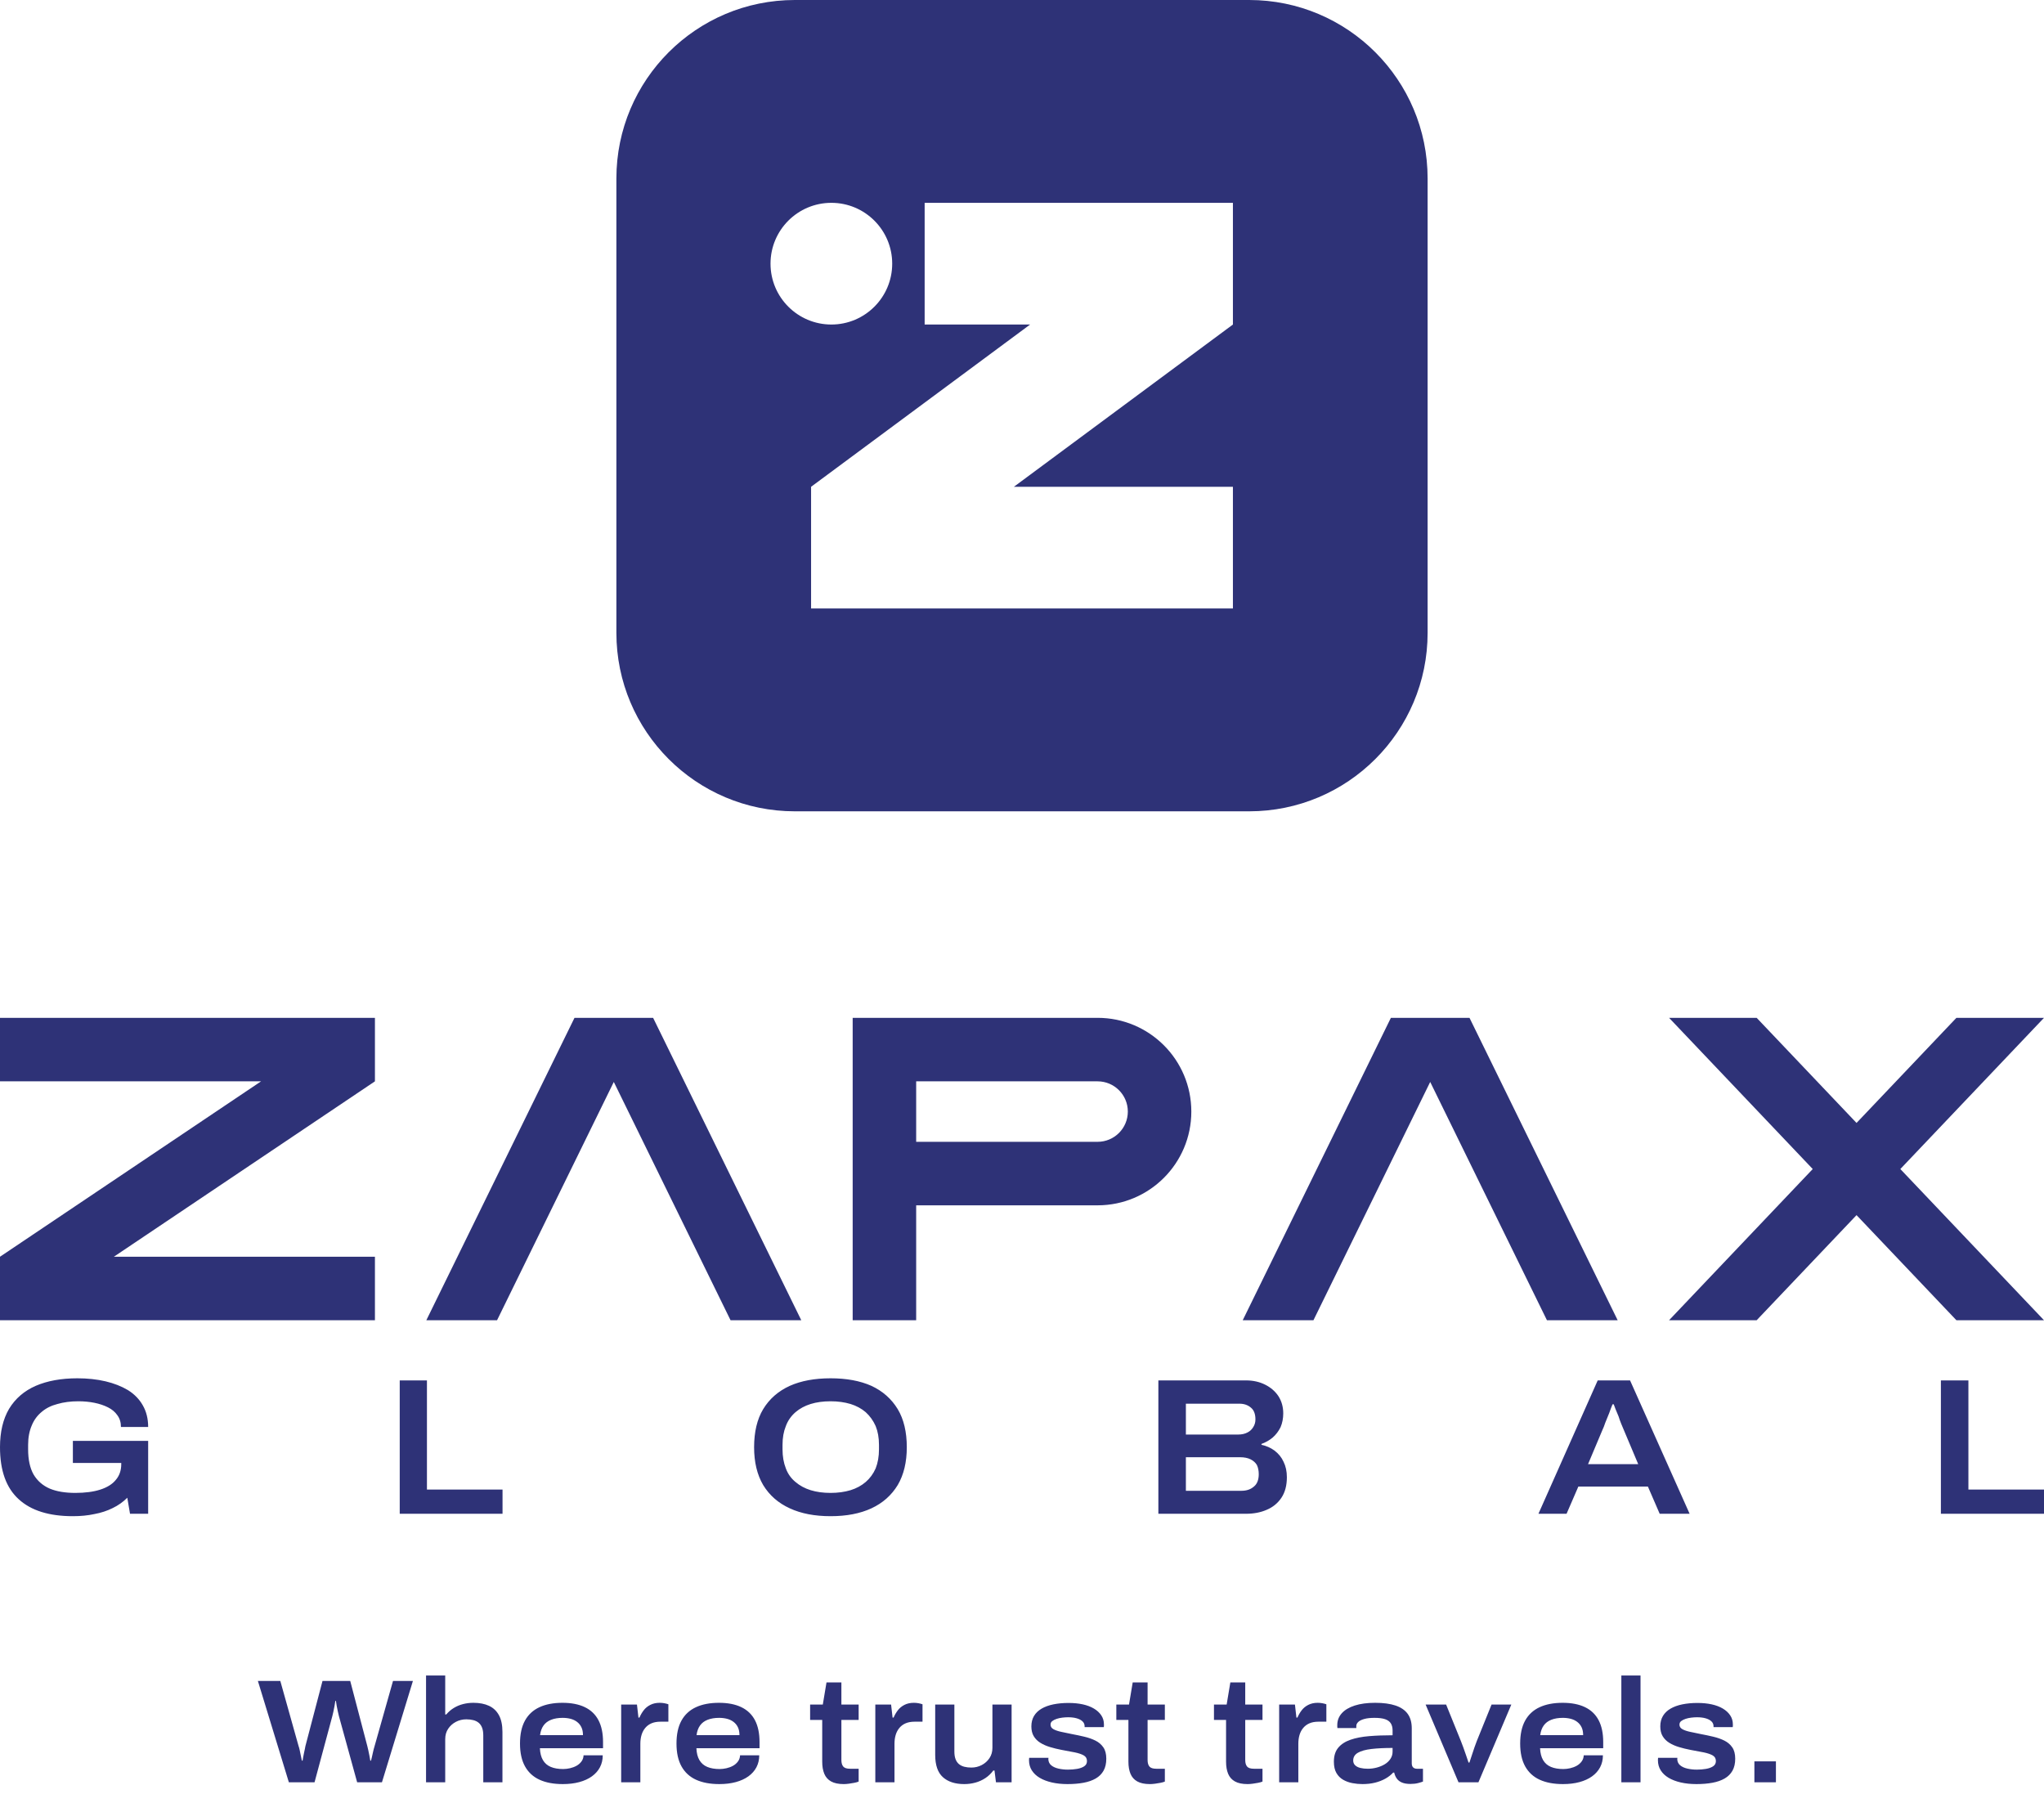
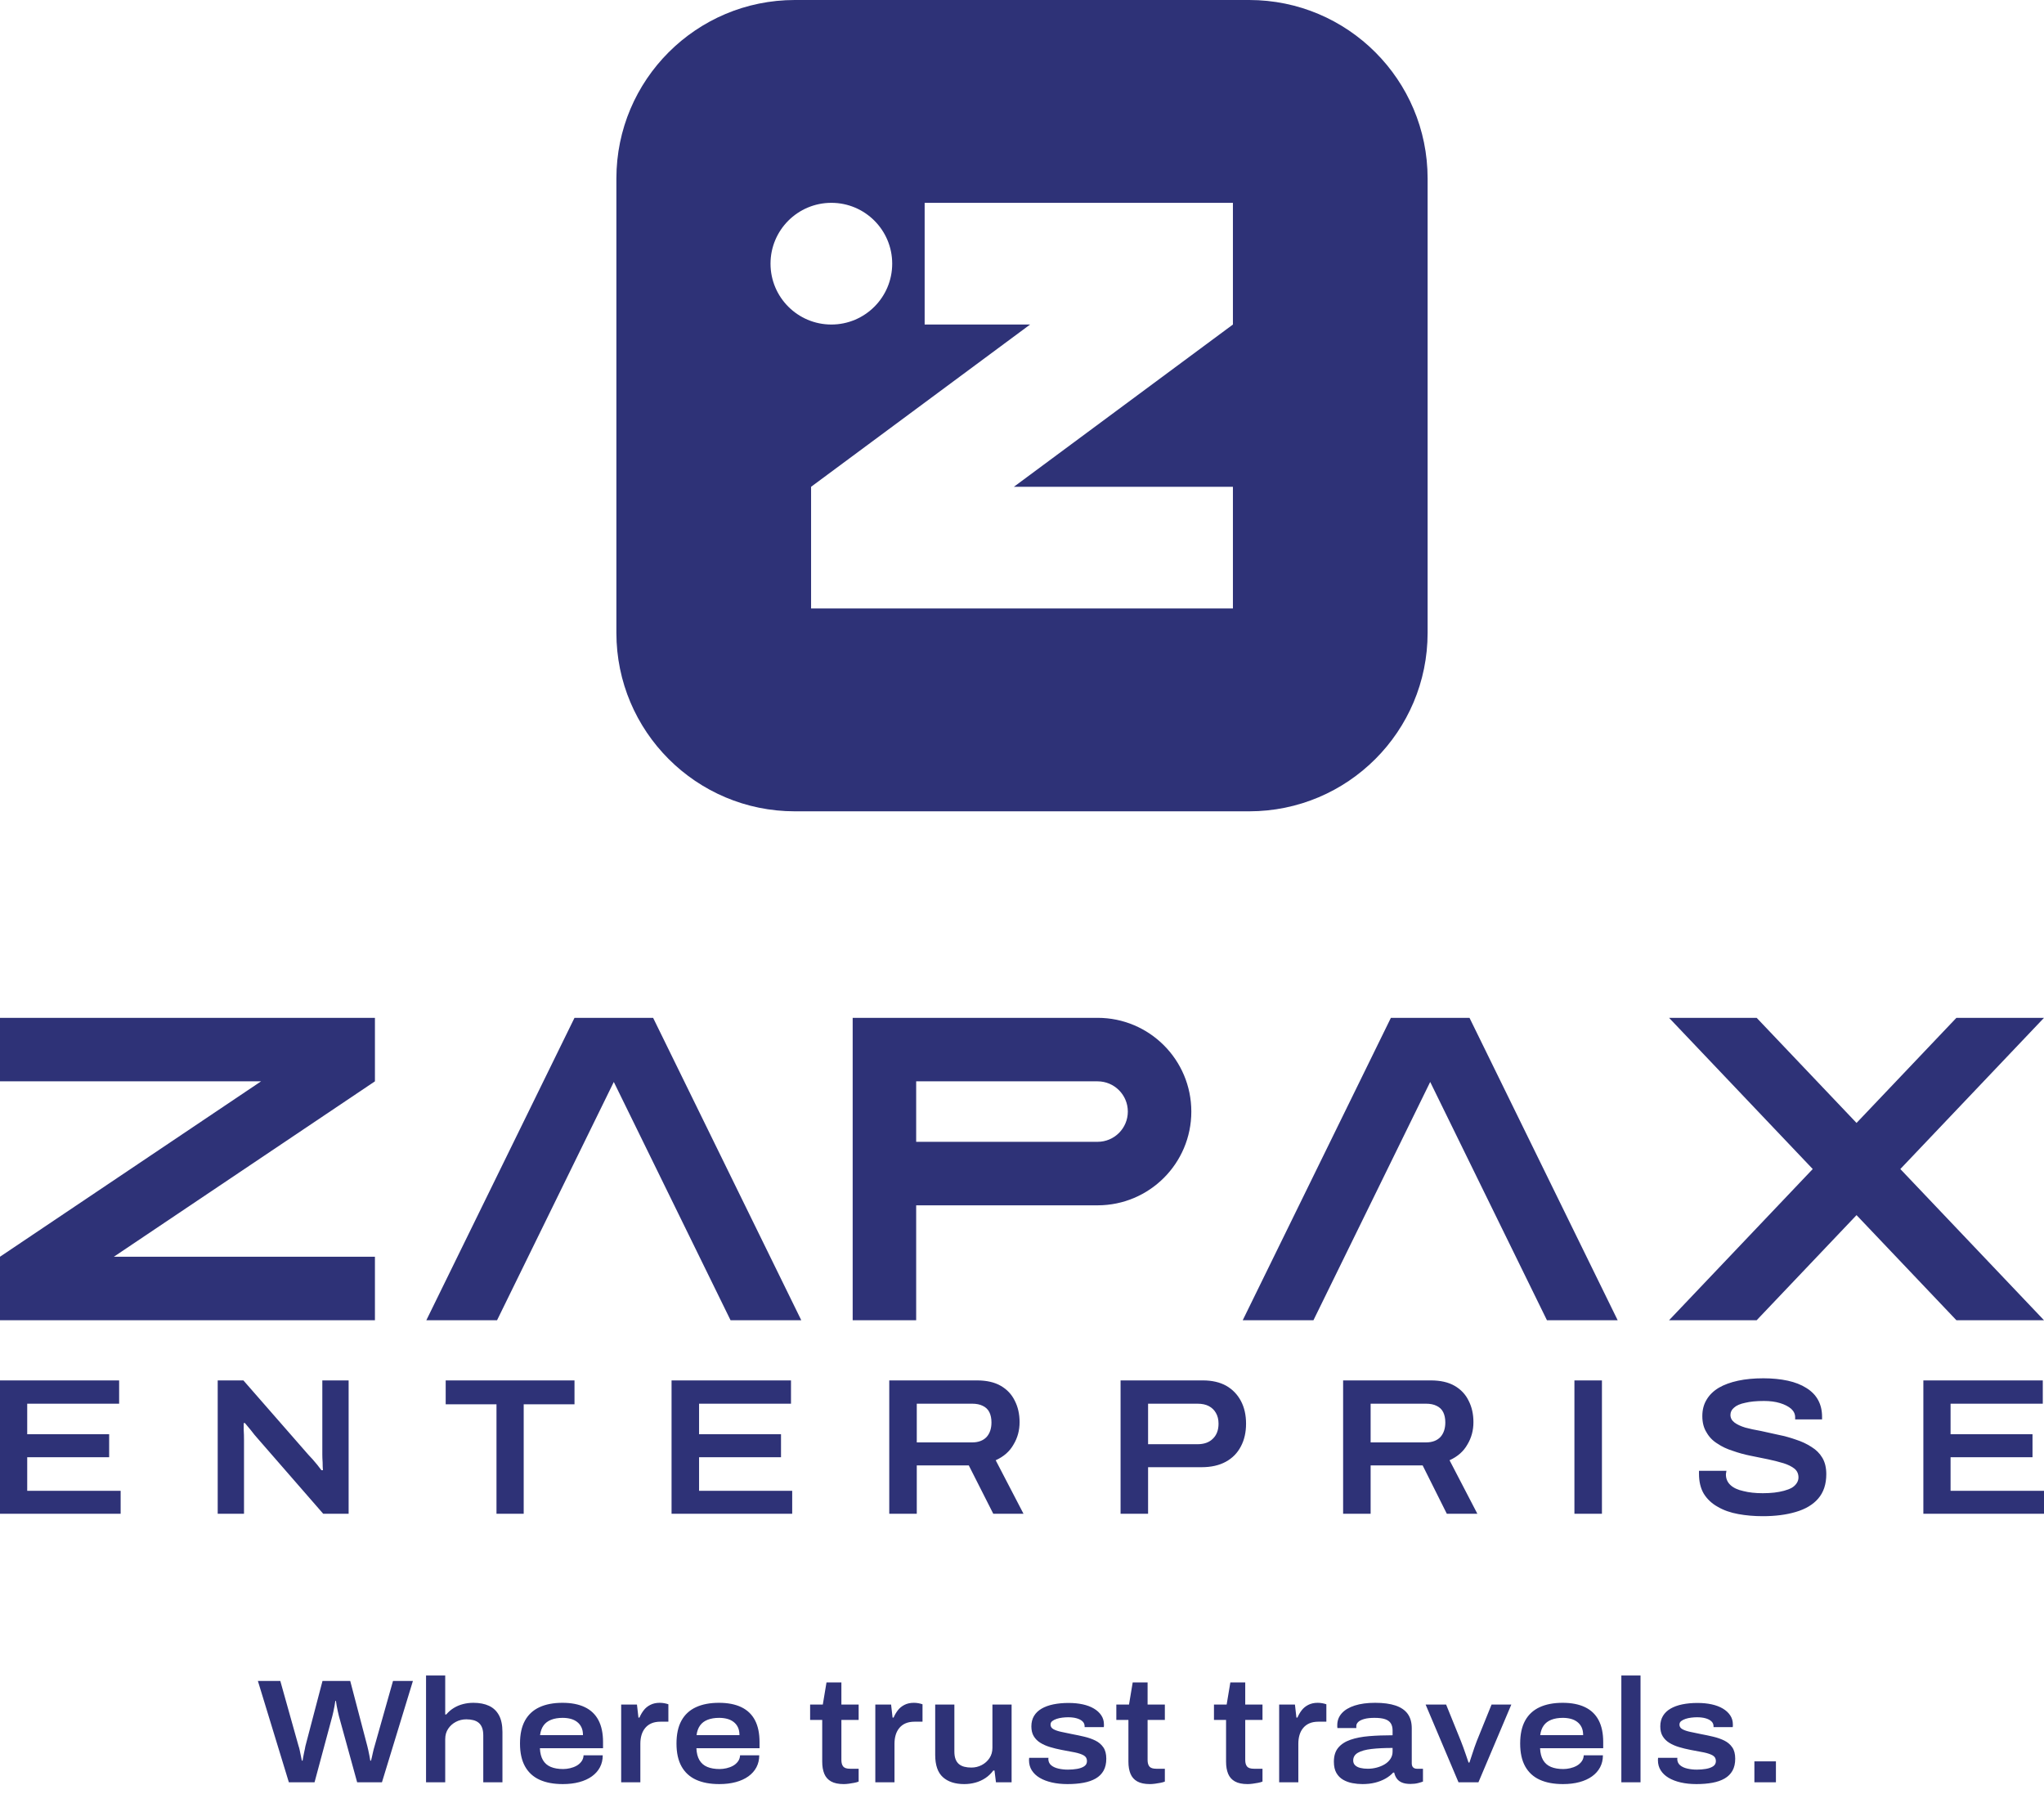
- <svg xmlns="http://www.w3.org/2000/svg" viewBox="0 0 554.32 491.3" width="554.32" height="491.3" role="img" aria-label="ZAPAX GLOBAL: Where trust travels.">
+ <svg xmlns="http://www.w3.org/2000/svg" viewBox="0 0 554.32 491.3" width="554.32" height="491.3" role="img" aria-label="ZAPAX ENTERPRISE: Where trust travels.">
  <g transform="translate(167.16 0) scale(2.2)">
    <path d="M22 0H78A22 22 0 0 1 100 22V78A22 22 0 0 1 78 100H22A22 22 0 0 1 0 78V22A22 22 0 0 1 22 0ZM38 25 L76 25 L76 40 L49 60 L76 60 L76 75 L24 75 L24 60 L51 40 L38 40ZM19 32.5a7.5 7.5 0 1 0 15 0a7.5 7.5 0 1 0-15 0Z" fill-rule="evenodd" fill="#2E3277" />
  </g>
  <g transform="translate(0 276) scale(0.82)" fill="#2E3277">
    <path transform="translate(0 0)" d="M0 0 L124 0 L124 21 L37.66 79 L124 79 L124 100 L0 100 L0 79 L86.34 21 L0 21Z" />
    <path transform="translate(141 0)" d="M0 100 L49 0 L75 0 L124 100 L100.61 100 L62 21.2 L23.39 100Z" />
    <path transform="translate(282 0)" d="M0 100V0H81A31 31 0 0 1 81 62H21V100ZM21 21V41H81A10 10 0 0 0 81 21Z" fill-rule="evenodd" />
    <path transform="translate(411 0)" d="M0 100 L49 0 L75 0 L124 100 L100.61 100 L62 21.2 L23.39 100Z" />
    <path transform="translate(552 0)" d="M0 0 L28.97 0 L124 100 L95.03 100ZM95.03 0 L124 0 L28.97 100 L0 100Z" />
-     <path transform="translate(0 120)" d="M24.1 44.8L24.1 44.8Q12.3 44.8 6.2 39.2Q0 33.6 0 22.0L0 22.0Q0 14.4 3.0 9.3Q6.1 4.2 11.8 1.7Q17.6-0.8 25.6-0.8L25.6-0.8Q30.6-0.8 34.9 0.2Q39.1 1.2 42.3 3.1Q45.5 5.1 47.2 8.1Q49.0 11.2 49.0 15.3L49.0 15.3L40.0 15.3Q40.0 13.0 38.8 11.4Q37.7 9.8 35.7 8.8Q33.7 7.8 31.2 7.3Q28.7 6.8 25.9 6.8L25.9 6.8Q22.1 6.8 19.0 7.7Q15.9 8.5 13.8 10.3Q11.6 12.1 10.5 14.8Q9.3 17.6 9.3 21.2L9.3 21.2L9.3 22.7Q9.3 27.8 11.1 31.0Q13.0 34.2 16.5 35.7Q19.9 37.1 24.9 37.1L24.9 37.1Q29.8 37.1 33.2 36.0Q36.6 34.9 38.3 32.8Q40.1 30.7 40.1 27.6L40.1 27.6L40.1 27.2L24.1 27.2L24.1 19.9L49.0 19.9L49.0 44L43.0 44L42.1 38.7Q40.0 40.8 37.3 42.1Q34.5 43.5 31.2 44.1Q28.0 44.8 24.1 44.8ZM166.2 44L132.2 44L132.2-0.1L141.2-0.1L141.2 36.0L166.2 36.0L166.2 44ZM274.7 44.8L274.7 44.8Q266.8 44.8 261.2 42.2Q255.5 39.6 252.4 34.5Q249.4 29.4 249.4 22.0L249.4 22.0Q249.4 14.4 252.4 9.4Q255.5 4.3 261.2 1.7Q266.8-0.8 274.7-0.8L274.7-0.8Q282.6-0.8 288.2 1.7Q293.8 4.3 296.9 9.4Q299.9 14.4 299.9 22.0L299.9 22.0Q299.9 29.4 296.9 34.5Q293.8 39.6 288.2 42.2Q282.6 44.8 274.7 44.8ZM274.7 37.1L274.7 37.1Q278.3 37.1 281.3 36.2Q284.2 35.3 286.3 33.5Q288.4 31.7 289.6 29.0Q290.7 26.2 290.7 22.7L290.7 22.7L290.7 21.2Q290.7 17.7 289.6 15.0Q288.4 12.3 286.3 10.4Q284.2 8.6 281.3 7.7Q278.3 6.8 274.7 6.8L274.7 6.8Q271.0 6.8 268.1 7.7Q265.2 8.6 263.1 10.4Q260.9 12.3 259.9 15.0Q258.8 17.7 258.8 21.2L258.8 21.2L258.8 22.7Q258.8 26.2 259.9 29.0Q260.9 31.7 263.1 33.5Q265.2 35.3 268.1 36.2Q271.0 37.1 274.7 37.1ZM412.1 44L383.1 44L383.1-0.1L412.1-0.1Q415.6-0.1 418.4 1.3Q421.2 2.7 422.8 5.1Q424.4 7.6 424.4 10.8L424.4 10.8Q424.4 13.3 423.5 15.4Q422.5 17.4 420.9 18.8Q419.2 20.2 417.2 20.9L417.2 20.9L417.2 21.2Q419.6 21.7 421.5 23.1Q423.5 24.6 424.5 26.8Q425.6 29.0 425.6 31.9L425.6 31.9Q425.6 36.0 423.8 38.7Q422.0 41.4 418.9 42.7Q415.9 44 412.1 44L412.1 44ZM392.2 25.3L392.2 36.4L410.6 36.4Q413.1 36.4 414.7 35.0Q416.3 33.7 416.3 30.9L416.3 30.9Q416.3 29.2 415.7 27.9Q415.0 26.7 413.6 26.0Q412.2 25.3 410.1 25.3L410.1 25.3L392.2 25.3ZM392.2 7.6L392.2 17.8L409.5 17.8Q411.3 17.8 412.6 17.1Q413.8 16.5 414.5 15.3Q415.2 14.2 415.2 12.8L415.2 12.8Q415.2 10.1 413.7 8.9Q412.2 7.6 409.9 7.6L409.9 7.6L392.2 7.6ZM518.1 44L508.8 44L528.4-0.1L539.1-0.1L558.8 44L548.9 44L545.0 35.0L522.0 35.0L518.1 44ZM530.0 16.2L525.2 27.6L541.8 27.6L537.0 16.2Q536.7 15.5 536.2 14.3Q535.7 13.1 535.3 11.8Q534.8 10.5 534.3 9.4Q533.9 8.3 533.7 7.8L533.7 7.8L533.3 7.8Q532.8 9.0 532.2 10.7Q531.5 12.4 530.9 13.9Q530.4 15.4 530.0 16.2L530.0 16.2ZM676 44L641.9 44L641.9-0.1L651.0-0.1L651.0 36.0L676 36.0L676 44Z" />
+     <path transform="translate(0 120)" d="M39.9 44L0 44L0-0.1L39.4-0.1L39.4 7.6L9.0 7.6L9.0 17.7L36.1 17.7L36.1 25.3L9.0 25.3L9.0 36.4L39.9 36.4L39.9 44ZM80.7 44L72.0 44L72.0-0.1L80.5-0.1L102.0 24.5Q102.6 25.1 103.4 26.0Q104.2 26.9 105.0 27.9Q105.8 28.9 106.3 29.6L106.3 29.6L106.8 29.6Q106.7 28.4 106.7 27.0Q106.6 25.6 106.6 24.5L106.6 24.5L106.6-0.1L115.3-0.1L115.3 44L106.9 44L85.3 19.2Q84.2 18.0 83.0 16.4Q81.7 14.8 81.0 14.0L81.0 14.0L80.6 14.0Q80.6 14.8 80.6 16.3Q80.7 17.8 80.7 19.6L80.7 19.6L80.7 44ZM173.2 44L164.2 44L164.2 7.8L147.4 7.8L147.4-0.1L190.0-0.1L190.0 7.8L173.2 7.8L173.2 44ZM262.0 44L222.1 44L222.1-0.1L261.6-0.1L261.6 7.6L231.2 7.6L231.2 17.7L258.3 17.7L258.3 25.3L231.2 25.3L231.2 36.4L262.0 36.4L262.0 44ZM303.2 44L294.1 44L294.1-0.1L323.1-0.1Q327.9-0.1 331.0 1.7Q334.1 3.5 335.6 6.6Q337.2 9.7 337.2 13.7L337.2 13.7Q337.2 17.8 335.2 21.1Q333.3 24.5 329.3 26.3L329.3 26.3L338.5 44L328.5 44L320.4 28.0L303.2 28.0L303.2 44ZM303.2 7.6L303.2 20.4L321.5 20.4Q324.6 20.4 326.3 18.6Q327.9 16.8 327.9 13.8L327.9 13.8Q327.9 11.8 327.2 10.4Q326.5 9.0 325.0 8.3Q323.6 7.6 321.5 7.6L321.5 7.6L303.2 7.6ZM379.7 44L370.6 44L370.6-0.1L397.8-0.1Q402.4-0.1 405.6 1.7Q408.7 3.5 410.4 6.7Q412.1 9.9 412.1 14.2L412.1 14.2Q412.1 18.5 410.4 21.7Q408.7 25.0 405.4 26.8Q402.1 28.6 397.4 28.6L397.4 28.6L379.7 28.6L379.7 44ZM379.7 7.6L379.7 21.0L396.0 21.0Q399.3 21.0 401.1 19.2Q403.0 17.4 403.0 14.2L403.0 14.2Q403.0 12.1 402.1 10.6Q401.3 9.2 399.8 8.4Q398.3 7.6 396.0 7.6L396.0 7.6L379.7 7.6ZM453.3 44L444.2 44L444.2-0.1L473.2-0.1Q478.0-0.1 481.1 1.7Q484.2 3.5 485.7 6.6Q487.3 9.7 487.3 13.7L487.3 13.7Q487.3 17.8 485.3 21.1Q483.4 24.5 479.4 26.3L479.4 26.3L488.6 44L478.5 44L470.5 28.0L453.3 28.0L453.3 44ZM453.3 7.6L453.3 20.4L471.6 20.4Q474.7 20.4 476.4 18.6Q478.0 16.8 478.0 13.8L478.0 13.8Q478.0 11.8 477.3 10.4Q476.6 9.0 475.1 8.3Q473.7 7.6 471.6 7.6L471.6 7.6L453.3 7.6ZM529.8 44L520.7 44L520.7-0.1L529.8-0.1L529.8 44ZM583.0 44.8L583.0 44.8Q578.7 44.8 574.9 44.1Q571.0 43.4 568.1 41.7Q565.2 40.1 563.5 37.4Q561.9 34.7 561.9 30.8L561.9 30.8Q561.9 30.5 561.9 30.2Q561.9 30.0 561.9 29.8L561.9 29.8L571.0 29.8Q570.9 30.0 570.9 30.3Q570.8 30.7 570.8 31.0L570.8 31.0Q570.8 33.1 572.3 34.5Q573.8 35.9 576.6 36.5Q579.3 37.2 583.0 37.2L583.0 37.2Q585.0 37.2 586.8 37.0Q588.5 36.8 590.0 36.4Q591.5 36.0 592.6 35.4Q593.6 34.8 594.2 33.9Q594.8 33.0 594.8 32.0L594.8 32.0Q594.8 30.2 593.5 29.1Q592.1 28.0 589.9 27.3Q587.6 26.6 584.8 26.0Q581.9 25.4 578.9 24.8Q575.9 24.2 573.1 23.2Q570.2 22.3 568.0 20.8Q565.7 19.4 564.4 17.1Q563.0 14.9 563.0 11.7L563.0 11.7Q563.0 8.6 564.4 6.3Q565.8 3.9 568.5 2.3Q571.1 0.8 574.8-0.0Q578.5-0.8 583.2-0.8L583.2-0.8Q587.6-0.8 591.3 0Q594.9 0.8 597.4 2.4Q600.0 4.0 601.3 6.4Q602.6 8.8 602.6 11.9L602.6 11.9L602.6 12.8L593.7 12.8L593.7 12.1Q593.7 10.5 592.4 9.3Q591.0 8.1 588.7 7.4Q586.4 6.7 583.4 6.7L583.4 6.7Q579.6 6.7 577.2 7.3Q574.7 7.8 573.5 8.9Q572.3 9.9 572.3 11.3L572.3 11.3Q572.3 12.8 573.6 13.8Q574.9 14.8 577.2 15.5Q579.4 16.1 582.3 16.6Q585.1 17.2 588.2 17.9Q591.2 18.5 594.0 19.5Q596.8 20.4 599.1 21.9Q601.4 23.3 602.7 25.5Q604.0 27.7 604.0 30.9L604.0 30.9Q604.0 35.9 601.3 39.0Q598.7 42.0 593.9 43.4Q589.2 44.8 583.0 44.8ZM676.0 44L636.1 44L636.1-0.1L675.6-0.1L675.6 7.6L645.1 7.6L645.1 17.7L672.2 17.7L672.2 25.3L645.1 25.3L645.1 36.4L676.0 36.4L676.0 44Z" />
  </g>
  <g transform="translate(69.5 451.3)" fill="#2E3277">
    <path d="M15.80 32L8.84 32L0.44 4.52L6.52 4.52L11.48 22.20Q11.64 22.60 11.78 23.30Q11.92 24 12.08 24.76Q12.24 25.52 12.36 26.12L12.36 26.12L12.56 26.12Q12.64 25.64 12.74 25.08Q12.84 24.52 12.96 23.96Q13.08 23.40 13.18 22.94Q13.28 22.48 13.32 22.20L13.32 22.20L17.96 4.52L25.48 4.52L30.12 22.20Q30.24 22.60 30.38 23.30Q30.52 24 30.68 24.76Q30.84 25.52 30.92 26.12L30.92 26.12L31.12 26.12Q31.24 25.68 31.36 25.14Q31.48 24.60 31.60 24.06Q31.72 23.52 31.84 23.04Q31.96 22.56 32.08 22.20L32.08 22.20L37.08 4.52L42.48 4.52L34.08 32L27.36 32L22.40 14Q22.28 13.44 22.10 12.70Q21.92 11.96 21.80 11.22Q21.68 10.48 21.60 9.92L21.60 9.92L21.44 9.92Q21.36 10.52 21.22 11.30Q21.08 12.08 20.92 12.80Q20.76 13.52 20.64 14L20.64 14L15.80 32ZM51.24 32L46.04 32L46.04 3.04L51.24 3.04L51.24 13.60L51.52 13.60Q52.44 12.52 53.60 11.82Q54.76 11.12 56.10 10.78Q57.44 10.44 58.88 10.44L58.88 10.44Q61.36 10.44 63.12 11.26Q64.88 12.08 65.82 13.82Q66.76 15.56 66.76 18.36L66.76 18.36L66.76 32L61.56 32L61.56 19.28Q61.56 18.04 61.24 17.20Q60.92 16.36 60.32 15.86Q59.72 15.36 58.86 15.14Q58 14.92 56.96 14.92L56.96 14.92Q55.44 14.92 54.14 15.60Q52.84 16.28 52.04 17.48Q51.24 18.68 51.24 20.28L51.24 20.28L51.24 32ZM83.12 32.48L83.12 32.48Q79.40 32.48 76.82 31.30Q74.24 30.12 72.88 27.68Q71.52 25.24 71.52 21.48L71.52 21.48Q71.52 17.72 72.86 15.28Q74.20 12.84 76.78 11.64Q79.36 10.44 83.04 10.44L83.04 10.44Q86.64 10.44 89.10 11.62Q91.56 12.80 92.80 15.16Q94.04 17.52 94.04 21.08L94.04 21.08L94.04 22.76L76.92 22.76Q77 24.72 77.74 25.98Q78.48 27.24 79.86 27.82Q81.24 28.40 83.24 28.40L83.24 28.40Q84.12 28.40 85.08 28.18Q86.04 27.96 86.84 27.52Q87.64 27.08 88.18 26.36Q88.72 25.64 88.76 24.68L88.76 24.68L93.96 24.68Q93.96 26.48 93.20 27.92Q92.44 29.36 91.02 30.38Q89.60 31.40 87.60 31.94Q85.60 32.48 83.12 32.48ZM76.96 19.20L76.96 19.20L88.60 19.20Q88.60 17.96 88.18 17.08Q87.76 16.20 87 15.62Q86.24 15.04 85.24 14.78Q84.24 14.52 83.08 14.52L83.08 14.52Q81.28 14.52 79.96 15.04Q78.64 15.56 77.90 16.60Q77.16 17.64 76.96 19.20ZM104.16 32L98.96 32L98.96 10.92L103.24 10.92L103.64 14.44L103.92 14.44Q104.36 13.40 105.06 12.48Q105.76 11.56 106.86 11Q107.96 10.44 109.40 10.44L109.40 10.44Q110.08 10.44 110.70 10.56Q111.32 10.68 111.76 10.84L111.76 10.84L111.76 15.56L109.64 15.56Q108.20 15.56 107.18 16Q106.16 16.44 105.48 17.26Q104.80 18.08 104.48 19.16Q104.16 20.24 104.16 21.56L104.16 21.56L104.16 32ZM125.56 32.48L125.56 32.48Q121.84 32.48 119.26 31.30Q116.68 30.12 115.32 27.68Q113.96 25.24 113.96 21.48L113.96 21.48Q113.96 17.72 115.30 15.28Q116.64 12.84 119.22 11.64Q121.80 10.44 125.48 10.44L125.48 10.44Q129.08 10.44 131.54 11.62Q134.00 12.80 135.24 15.16Q136.48 17.52 136.48 21.08L136.48 21.08L136.48 22.76L119.36 22.76Q119.44 24.72 120.18 25.98Q120.92 27.24 122.30 27.82Q123.68 28.40 125.68 28.40L125.68 28.40Q126.56 28.40 127.52 28.18Q128.48 27.96 129.28 27.52Q130.08 27.08 130.62 26.36Q131.16 25.64 131.20 24.68L131.20 24.68L136.40 24.68Q136.40 26.48 135.64 27.92Q134.88 29.36 133.46 30.38Q132.04 31.40 130.04 31.94Q128.04 32.48 125.56 32.48ZM119.40 19.20L119.40 19.20L131.04 19.20Q131.04 17.96 130.62 17.08Q130.20 16.20 129.44 15.62Q128.68 15.04 127.68 14.78Q126.68 14.52 125.52 14.52L125.52 14.52Q123.72 14.52 122.40 15.04Q121.08 15.56 120.34 16.60Q119.60 17.64 119.40 19.20ZM159.32 32.48L159.32 32.48Q157.16 32.48 155.88 31.76Q154.60 31.04 154.04 29.68Q153.48 28.32 153.48 26.40L153.48 26.40L153.48 15.08L150.20 15.08L150.20 10.92L153.64 10.92L154.64 4.92L158.68 4.92L158.68 10.92L163.36 10.92L163.36 15.08L158.68 15.08L158.68 25.96Q158.68 27.12 159.18 27.72Q159.68 28.32 161.04 28.32L161.04 28.32L163.36 28.32L163.36 31.80Q162.88 32 162.16 32.14Q161.44 32.28 160.68 32.38Q159.92 32.48 159.32 32.48ZM173.08 32L167.88 32L167.88 10.92L172.16 10.92L172.56 14.44L172.84 14.44Q173.28 13.40 173.98 12.48Q174.68 11.56 175.78 11Q176.88 10.44 178.32 10.44L178.32 10.44Q179 10.44 179.62 10.56Q180.24 10.68 180.68 10.84L180.68 10.84L180.68 15.56L178.56 15.56Q177.12 15.56 176.10 16Q175.08 16.44 174.40 17.26Q173.72 18.08 173.40 19.16Q173.08 20.24 173.08 21.56L173.08 21.56L173.08 32ZM192 32.48L192 32.48Q188.28 32.48 186.20 30.60Q184.12 28.72 184.12 24.56L184.12 24.56L184.12 10.92L189.32 10.92L189.32 23.64Q189.32 24.88 189.64 25.72Q189.96 26.56 190.56 27.06Q191.16 27.56 192.02 27.78Q192.88 28 193.92 28L193.92 28Q195.44 28 196.74 27.32Q198.04 26.64 198.84 25.44Q199.64 24.24 199.64 22.64L199.64 22.64L199.64 10.92L204.84 10.92L204.84 32L200.60 32L200.20 28.80L199.88 28.80Q198.96 30.04 197.72 30.86Q196.48 31.68 195.02 32.08Q193.56 32.48 192 32.48ZM220 32.48L220 32.48Q217.68 32.48 215.76 32.04Q213.84 31.60 212.46 30.78Q211.08 29.96 210.32 28.76Q209.56 27.56 209.56 26L209.56 26Q209.56 25.80 209.58 25.64Q209.60 25.48 209.60 25.36L209.60 25.36L214.84 25.36Q214.84 25.44 214.82 25.54Q214.80 25.64 214.80 25.72L214.80 25.72Q214.84 26.76 215.58 27.38Q216.32 28 217.54 28.28Q218.76 28.56 220.12 28.56L220.12 28.56Q221.40 28.56 222.58 28.36Q223.76 28.16 224.52 27.66Q225.28 27.16 225.28 26.24L225.28 26.24Q225.28 25.20 224.40 24.70Q223.52 24.20 221.96 23.88Q220.40 23.56 218.36 23.20L218.36 23.20Q216.72 22.88 215.26 22.44Q213.80 22 212.66 21.30Q211.52 20.60 210.86 19.52Q210.20 18.44 210.20 16.84L210.20 16.84Q210.20 15.20 210.92 14Q211.64 12.80 212.98 12.02Q214.32 11.24 216.18 10.86Q218.04 10.48 220.28 10.48L220.28 10.48Q222.40 10.48 224.14 10.86Q225.88 11.24 227.16 12Q228.44 12.76 229.16 13.84Q229.88 14.92 229.88 16.28L229.88 16.28Q229.88 16.52 229.88 16.72Q229.88 16.92 229.84 17.04L229.84 17.04L224.64 17.04L224.64 16.80Q224.64 16 224.06 15.46Q223.48 14.92 222.48 14.64Q221.48 14.36 220.16 14.36L220.16 14.36Q219.44 14.36 218.60 14.46Q217.76 14.56 217.04 14.80Q216.32 15.04 215.86 15.40Q215.40 15.76 215.40 16.36L215.40 16.36Q215.40 17.16 216.20 17.60Q217 18.04 218.32 18.32Q219.64 18.60 221.20 18.92L221.20 18.92Q222.92 19.24 224.60 19.64Q226.28 20.04 227.60 20.70Q228.92 21.36 229.72 22.52Q230.52 23.68 230.52 25.60L230.52 25.60Q230.52 27.52 229.78 28.84Q229.04 30.16 227.66 30.96Q226.28 31.76 224.34 32.12Q222.40 32.48 220 32.48ZM242.36 32.48L242.36 32.48Q240.20 32.48 238.92 31.76Q237.64 31.04 237.08 29.68Q236.52 28.32 236.52 26.40L236.52 26.40L236.52 15.08L233.24 15.08L233.24 10.92L236.68 10.92L237.68 4.92L241.72 4.92L241.72 10.92L246.40 10.92L246.40 15.08L241.72 15.08L241.72 25.96Q241.72 27.12 242.22 27.72Q242.72 28.32 244.08 28.32L244.08 28.32L246.40 28.32L246.40 31.80Q245.92 32 245.20 32.14Q244.48 32.28 243.72 32.38Q242.96 32.48 242.36 32.48ZM268.84 32.48L268.84 32.48Q266.68 32.48 265.40 31.76Q264.12 31.04 263.56 29.68Q263 28.32 263 26.40L263 26.40L263 15.08L259.72 15.08L259.72 10.92L263.16 10.92L264.16 4.92L268.20 4.92L268.20 10.92L272.88 10.92L272.88 15.08L268.20 15.08L268.20 25.96Q268.20 27.12 268.70 27.72Q269.20 28.32 270.56 28.32L270.56 28.32L272.88 28.32L272.88 31.80Q272.40 32 271.68 32.14Q270.96 32.28 270.20 32.38Q269.44 32.48 268.84 32.48ZM282.60 32L277.40 32L277.40 10.92L281.68 10.92L282.08 14.44L282.36 14.44Q282.80 13.40 283.50 12.48Q284.20 11.56 285.30 11Q286.40 10.44 287.84 10.44L287.84 10.44Q288.52 10.44 289.14 10.56Q289.76 10.68 290.20 10.84L290.20 10.84L290.20 15.56L288.08 15.56Q286.64 15.56 285.62 16Q284.60 16.44 283.92 17.26Q283.24 18.08 282.92 19.16Q282.60 20.24 282.60 21.56L282.60 21.56L282.60 32ZM300.00 32.48L300.00 32.48Q298.64 32.48 297.26 32.22Q295.88 31.96 294.74 31.30Q293.60 30.64 292.92 29.46Q292.24 28.28 292.24 26.40L292.24 26.40Q292.24 24.04 293.42 22.62Q294.60 21.20 296.74 20.46Q298.88 19.72 301.80 19.48Q304.72 19.24 308.16 19.24L308.16 19.24L308.16 17.92Q308.16 16.80 307.70 16.04Q307.24 15.28 306.18 14.90Q305.12 14.52 303.24 14.52L303.24 14.52Q301.60 14.52 300.50 14.82Q299.40 15.12 298.86 15.62Q298.32 16.12 298.32 16.76L298.32 16.76L298.32 17.28L293.20 17.28Q293.16 17.08 293.16 16.90Q293.16 16.72 293.16 16.48L293.16 16.48Q293.16 14.64 294.38 13.28Q295.60 11.92 297.90 11.18Q300.20 10.44 303.44 10.44L303.44 10.44Q306.76 10.44 308.96 11.18Q311.16 11.92 312.26 13.44Q313.36 14.96 313.36 17.36L313.36 17.36L313.36 26.84Q313.36 27.60 313.74 27.96Q314.12 28.32 314.76 28.32L314.76 28.32L316.40 28.32L316.40 31.80Q316.00 31.96 315.10 32.20Q314.20 32.44 313.00 32.44L313.00 32.44Q311.60 32.44 310.70 32.06Q309.80 31.68 309.30 30.98Q308.80 30.28 308.60 29.36L308.60 29.36L308.32 29.36Q307.44 30.32 306.18 31.02Q304.92 31.72 303.38 32.10Q301.84 32.48 300.00 32.48ZM301.44 28.32L301.44 28.32Q302.68 28.32 303.88 28Q305.08 27.68 306.04 27.10Q307.00 26.52 307.58 25.64Q308.16 24.76 308.16 23.68L308.16 23.68L308.16 22.68Q304.84 22.68 302.44 22.96Q300.04 23.24 298.76 23.98Q297.48 24.72 297.48 26.08L297.48 26.08Q297.48 26.88 298.00 27.38Q298.52 27.88 299.42 28.10Q300.32 28.32 301.44 28.32ZM331.44 32L326.04 32L317.12 10.92L322.68 10.92L326.68 20.80Q326.96 21.44 327.32 22.48Q327.68 23.52 328.08 24.64Q328.48 25.76 328.76 26.64L328.76 26.64L329.00 26.64Q329.28 25.80 329.64 24.70Q330.00 23.60 330.36 22.54Q330.72 21.48 331.00 20.80L331.00 20.80L335.00 10.92L340.36 10.92L331.44 32ZM354.36 32.48L354.36 32.48Q350.64 32.48 348.06 31.30Q345.48 30.12 344.12 27.68Q342.76 25.24 342.76 21.48L342.76 21.48Q342.76 17.72 344.10 15.28Q345.44 12.84 348.02 11.64Q350.60 10.44 354.28 10.44L354.28 10.44Q357.88 10.44 360.34 11.62Q362.80 12.80 364.04 15.16Q365.28 17.52 365.28 21.08L365.28 21.08L365.28 22.76L348.16 22.76Q348.24 24.72 348.98 25.98Q349.72 27.24 351.10 27.82Q352.48 28.40 354.48 28.40L354.48 28.40Q355.36 28.40 356.32 28.18Q357.28 27.96 358.08 27.52Q358.88 27.08 359.42 26.36Q359.96 25.64 360 24.68L360 24.68L365.20 24.68Q365.20 26.48 364.44 27.92Q363.68 29.36 362.26 30.38Q360.84 31.40 358.84 31.94Q356.84 32.48 354.36 32.48ZM348.20 19.20L348.20 19.20L359.84 19.20Q359.84 17.96 359.42 17.08Q359 16.20 358.24 15.62Q357.48 15.04 356.48 14.78Q355.48 14.52 354.32 14.52L354.32 14.52Q352.52 14.52 351.20 15.04Q349.88 15.56 349.14 16.60Q348.40 17.64 348.20 19.20ZM375.40 32L370.20 32L370.20 3.04L375.40 3.04L375.40 32ZM390.56 32.48L390.56 32.48Q388.24 32.48 386.32 32.04Q384.40 31.60 383.02 30.78Q381.64 29.96 380.88 28.76Q380.12 27.56 380.12 26L380.12 26Q380.12 25.80 380.14 25.64Q380.16 25.48 380.16 25.36L380.16 25.36L385.40 25.36Q385.40 25.44 385.38 25.54Q385.36 25.64 385.36 25.72L385.36 25.72Q385.40 26.76 386.14 27.38Q386.88 28 388.10 28.28Q389.32 28.56 390.68 28.56L390.68 28.56Q391.96 28.56 393.14 28.36Q394.32 28.16 395.08 27.66Q395.84 27.16 395.84 26.24L395.84 26.24Q395.84 25.20 394.96 24.70Q394.08 24.20 392.52 23.88Q390.96 23.56 388.92 23.20L388.92 23.20Q387.28 22.88 385.82 22.44Q384.36 22 383.22 21.30Q382.08 20.60 381.42 19.52Q380.76 18.44 380.76 16.84L380.76 16.84Q380.76 15.20 381.48 14Q382.20 12.80 383.54 12.02Q384.88 11.24 386.74 10.86Q388.60 10.48 390.84 10.48L390.84 10.48Q392.96 10.48 394.70 10.86Q396.44 11.24 397.72 12Q399 12.76 399.72 13.84Q400.44 14.92 400.44 16.28L400.44 16.28Q400.44 16.52 400.44 16.72Q400.44 16.92 400.40 17.04L400.40 17.04L395.20 17.04L395.20 16.80Q395.20 16 394.62 15.46Q394.04 14.92 393.04 14.64Q392.04 14.36 390.72 14.36L390.72 14.36Q390 14.36 389.16 14.46Q388.32 14.56 387.60 14.80Q386.88 15.04 386.42 15.40Q385.96 15.76 385.96 16.36L385.96 16.36Q385.96 17.16 386.76 17.60Q387.56 18.04 388.88 18.32Q390.20 18.60 391.76 18.92L391.76 18.92Q393.48 19.24 395.16 19.64Q396.84 20.04 398.16 20.70Q399.48 21.36 400.28 22.52Q401.08 23.68 401.08 25.60L401.08 25.60Q401.08 27.52 400.34 28.84Q399.60 30.16 398.22 30.96Q396.84 31.76 394.90 32.12Q392.96 32.48 390.56 32.48ZM412.12 32L406.28 32L406.28 26.32L412.12 26.32L412.12 32Z" />
  </g>
</svg>
